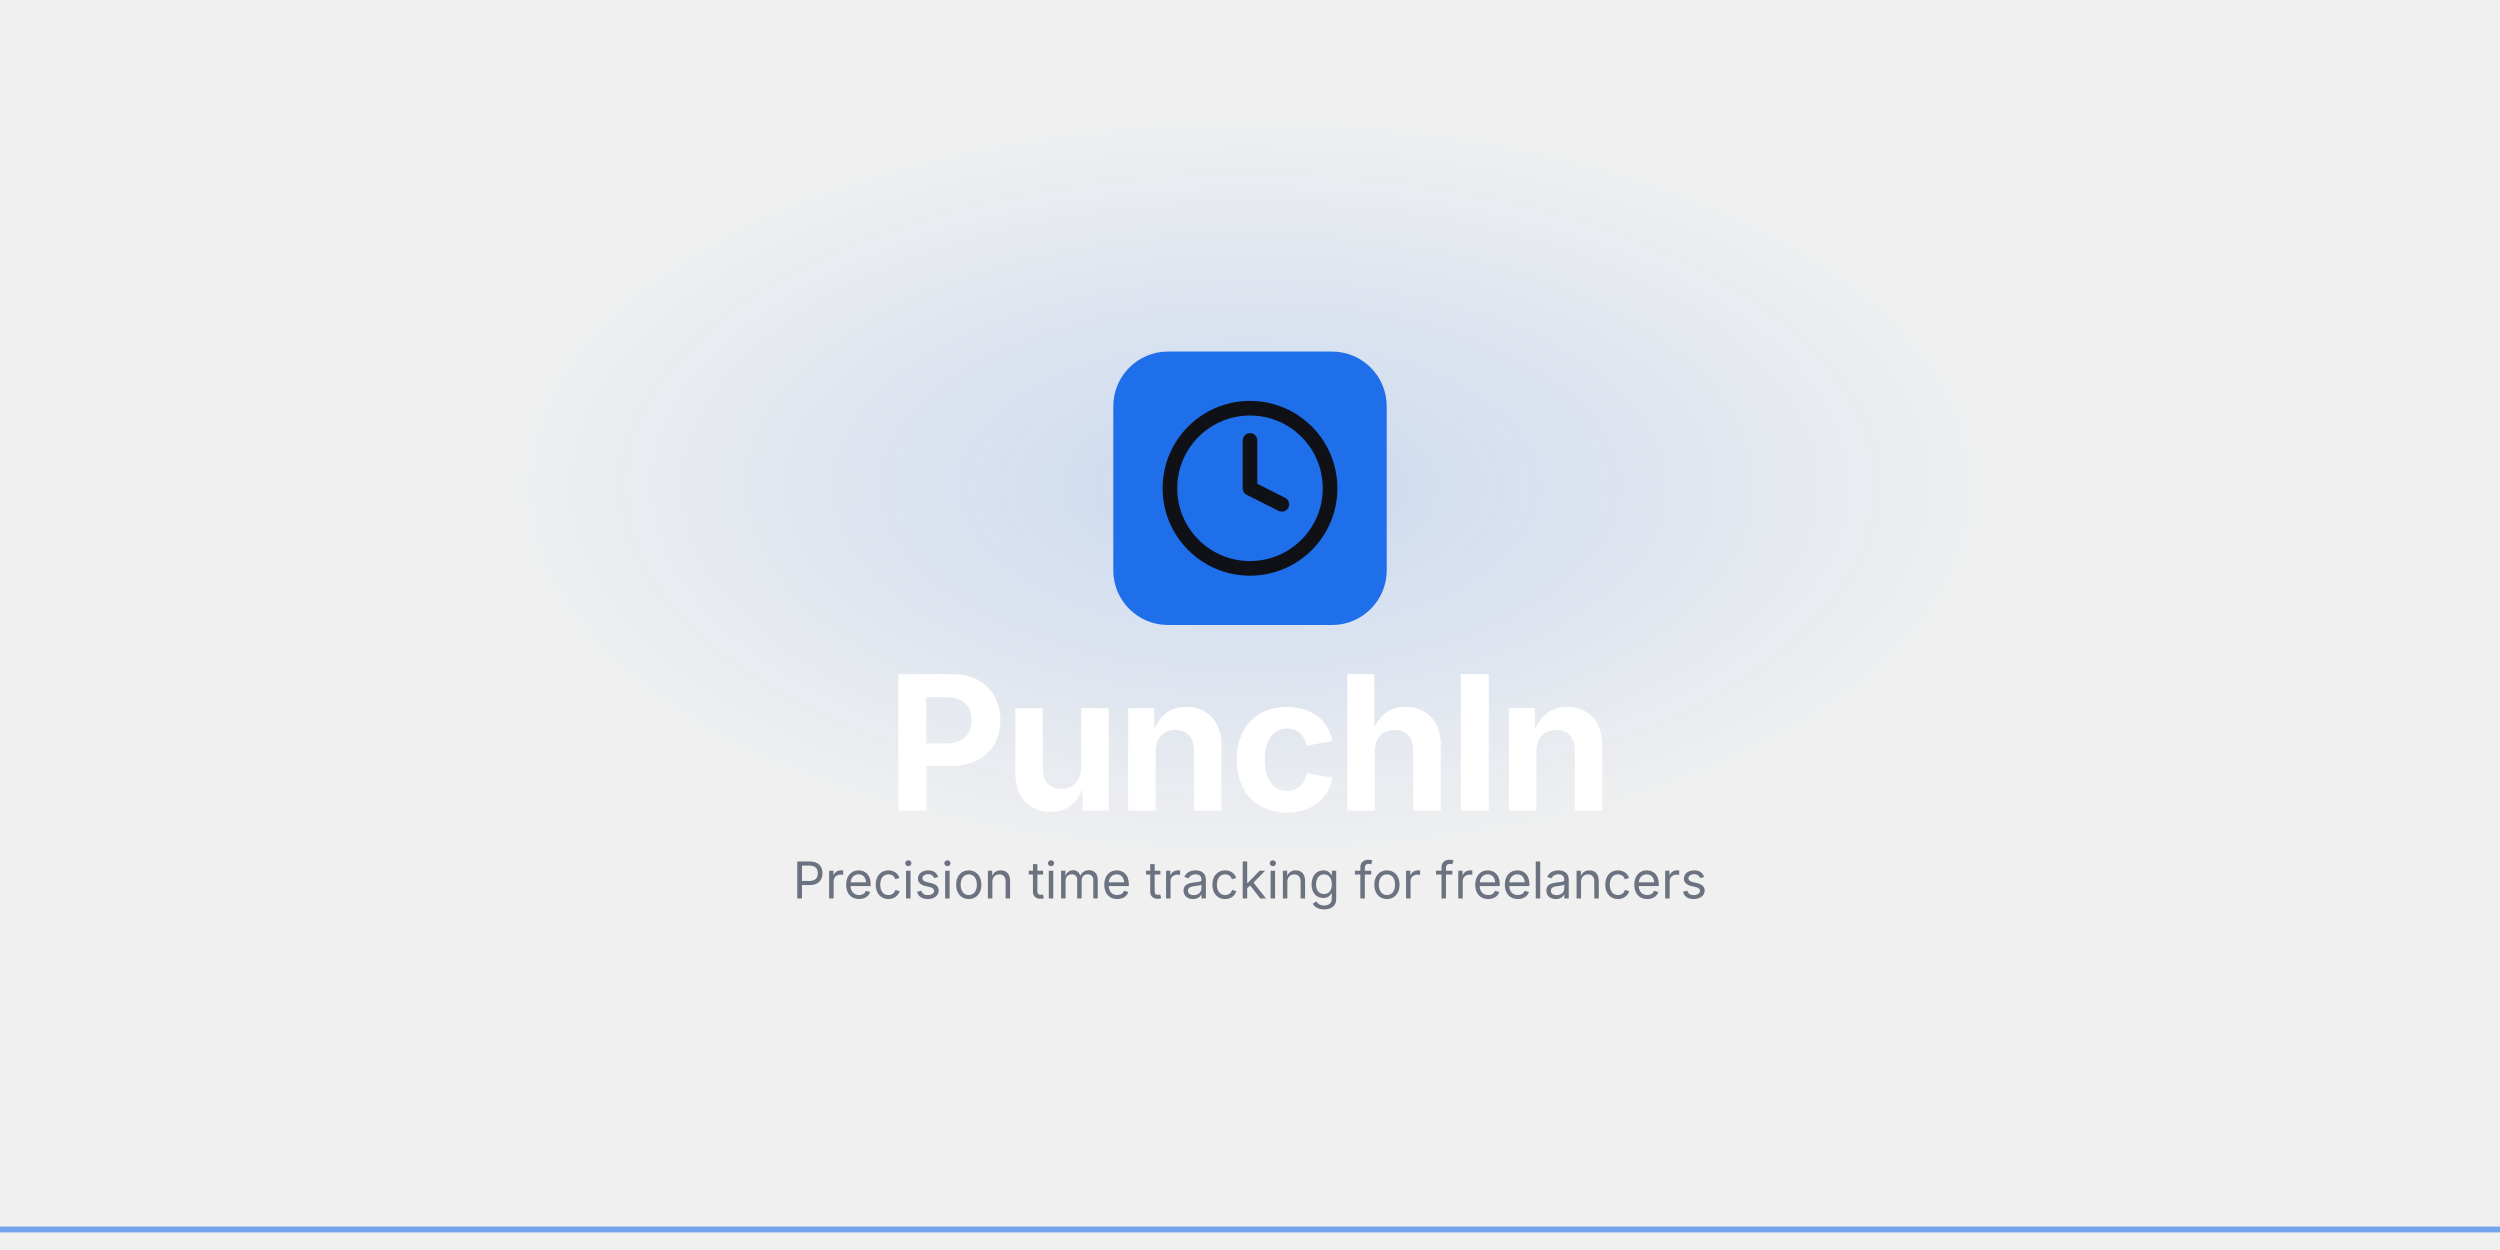
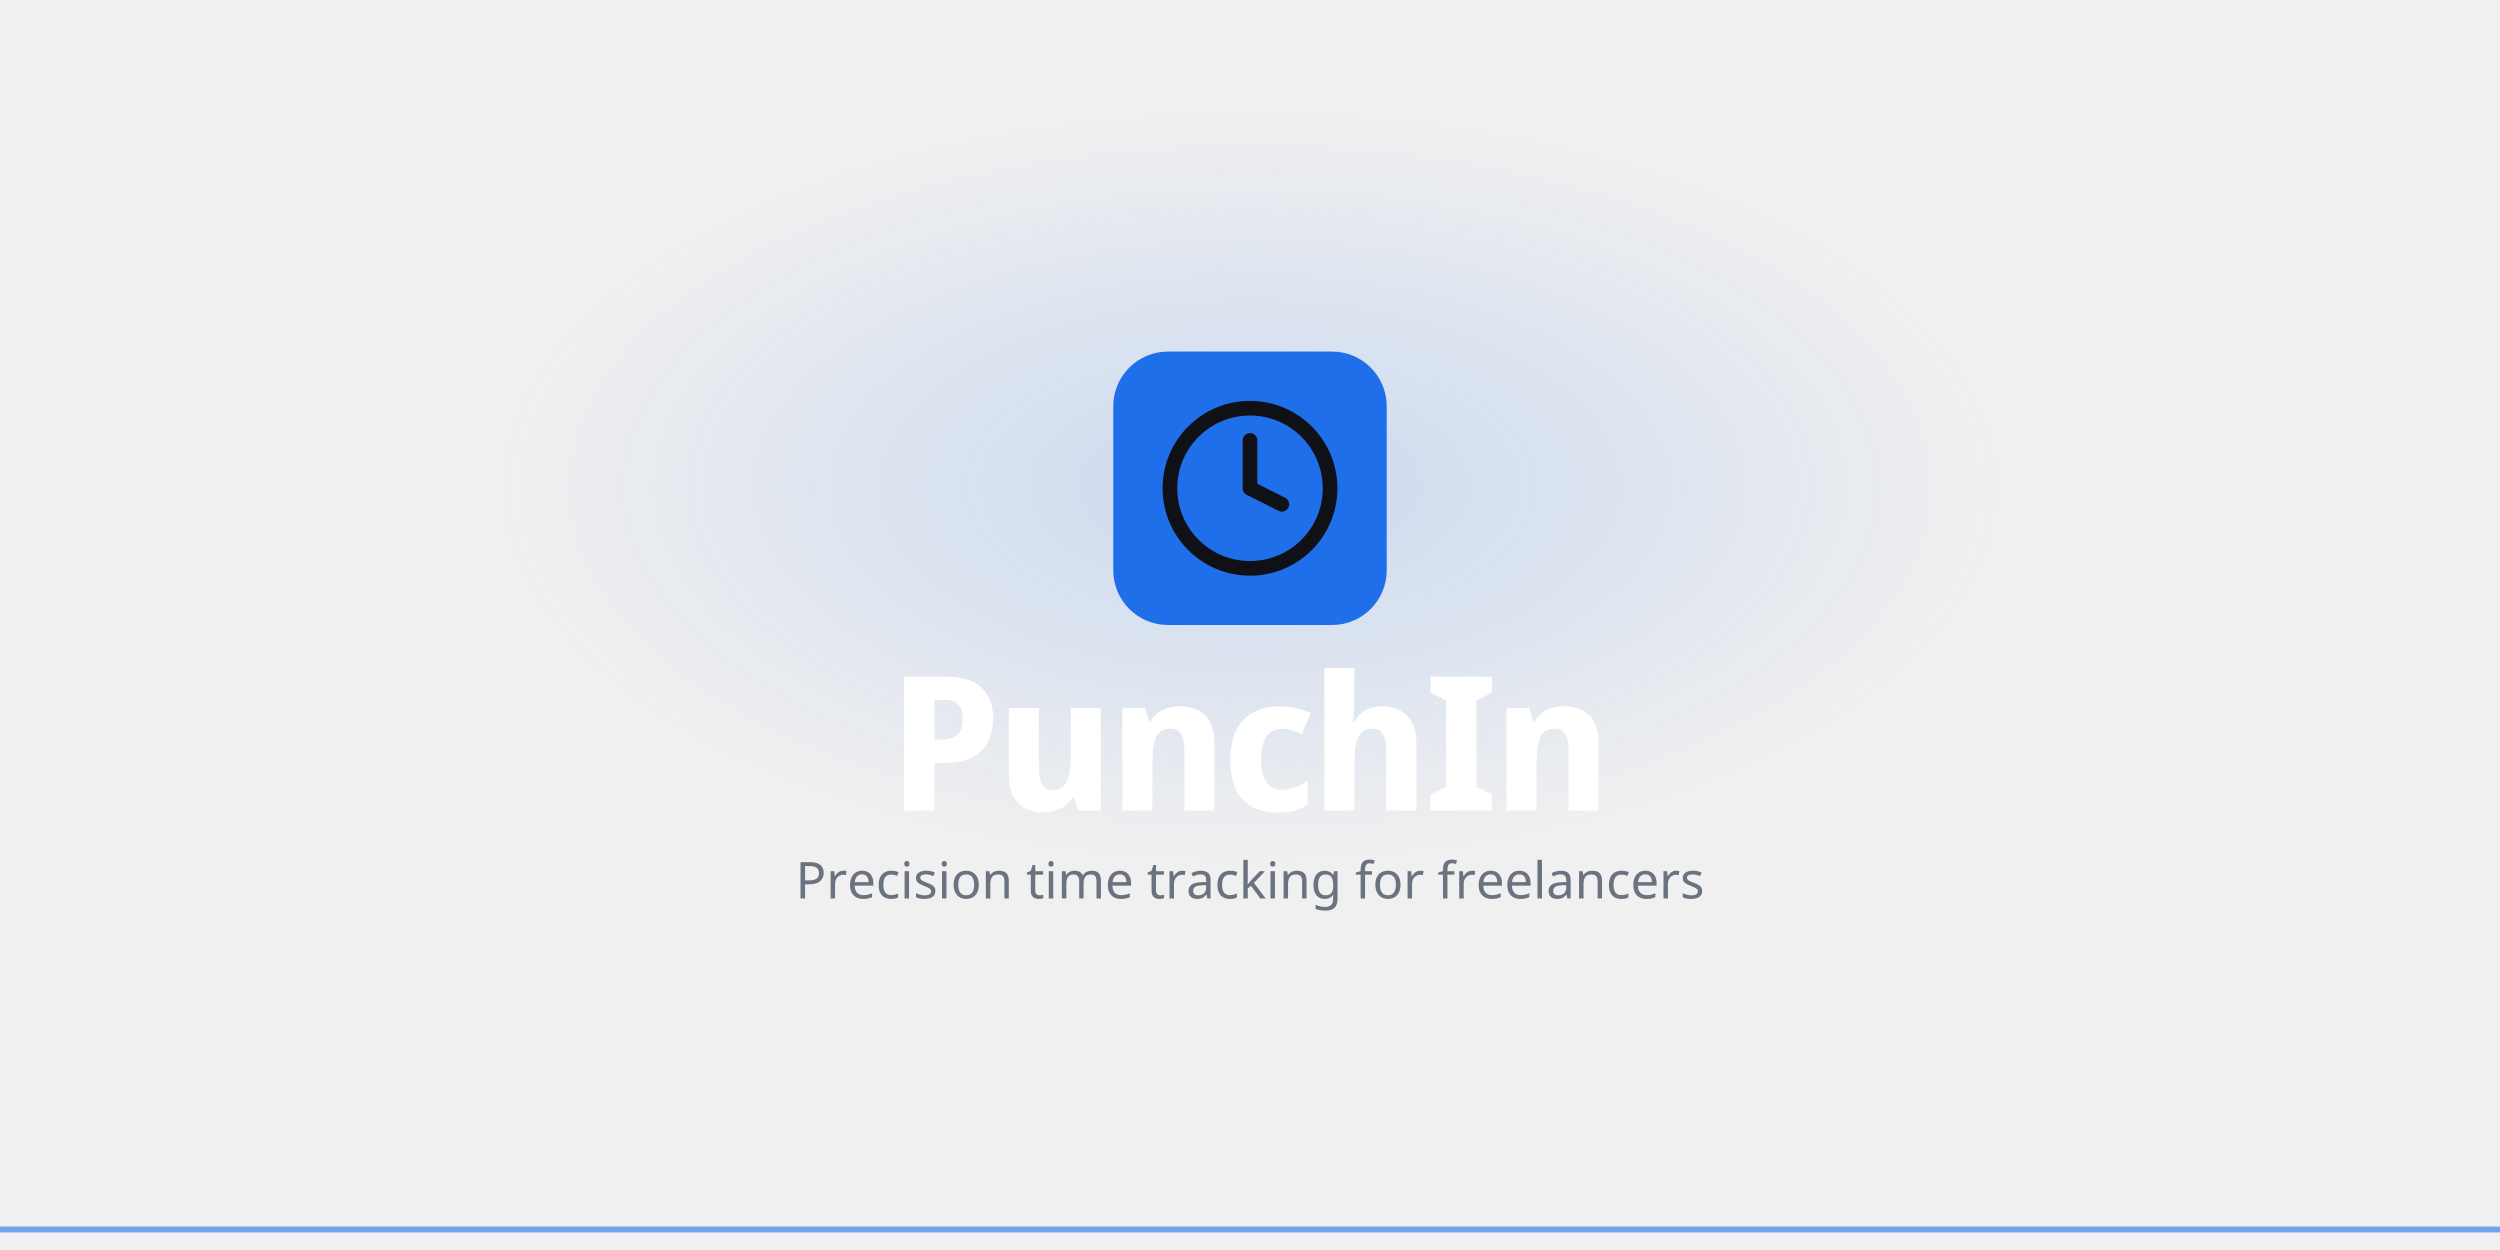
<svg xmlns="http://www.w3.org/2000/svg" viewBox="0 0 1280 640" width="1280" height="640">
  <defs>
    <radialGradient id="glow" cx="50%" cy="39%" r="30%">
      <stop offset="0%" stop-color="#1f6feb" stop-opacity="0.18" />
      <stop offset="100%" stop-color="#1f6feb" stop-opacity="0" />
    </radialGradient>
  </defs>
  <rect width="1280" height="640" fill="url(#glow)" />
  <rect x="570" y="180" width="140" height="140" rx="28" fill="#1f6feb" />
  <circle cx="640" cy="250" r="41" fill="none" stroke="#0F1117" stroke-width="7.5" stroke-linecap="round" stroke-linejoin="round" />
  <polyline points="640,225.5 640,250 656.3,258.2" fill="none" stroke="#0F1117" stroke-width="7.5" stroke-linecap="round" stroke-linejoin="round" />
-   <text x="640" y="415" font-family="system-ui,-apple-system,'Segoe UI',sans-serif" font-weight="700" font-size="96" fill="#FFFFFF" text-anchor="middle" letter-spacing="-2">PunchIn</text>
-   <text x="640" y="460" font-family="system-ui,-apple-system,'Segoe UI',sans-serif" font-weight="400" font-size="26" fill="#6B7280" text-anchor="middle">Precision time tracking for freelancers</text>
+   <g fill="#FFFFFF">
+     <g transform="translate(455.30,415) scale(0.096,-0.096)">
+       <path transform="translate(0.00,0)" d="M302 714Q431 714 492.5 654.5Q554 595 554 491Q554 429 530.0 374.5Q506 320 450.0 287.0Q394 254 297 254H241V0H79V714ZM297 590H241V378H282Q314 378 339.0 389.0Q364 400 378.0 424.0Q392 448 392 486Q392 539 368.5 564.5Q345 590 297 590Z" />
+       <path transform="translate(572.17,0)" d="M556 546V0H435L414 70H405Q389 42 364.0 24.5Q339 7 309.5 -1.5Q280 -10 248 -10Q195 -10 154.0 11.0Q113 32 89.5 76.0Q66 120 66 190V546H226V227Q226 169 243.0 139.0Q260 109 298 109Q337 109 358.0 130.0Q379 151 387.5 191.0Q396 231 396 289V546Z" />
+       <path transform="translate(1175.33,0)" d="M376 556Q458 556 508.5 508.5Q559 461 559 356V0H399V319Q399 378 381.5 407.5Q364 437 326 437Q268 437 248.0 390.5Q228 344 228 257V0H68V546H189L211 476H218Q235 504 258.5 521.5Q282 539 312.0 547.5Q342 556 376 556Z" />
+       <path transform="translate(1778.50,0)" d="M291 -10Q213 -10 157.0 19.5Q101 49 71.0 111.0Q41 173 41 270Q41 370 74.5 433.0Q108 496 167.5 526.0Q227 556 304 556Q354 556 397.0 545.0Q440 534 469 519L422 407Q392 420 367.5 428.0Q343 436 314 436Q279 436 254.5 417.5Q230 399 217.0 362.5Q204 326 204 271Q204 217 217.5 181.5Q231 146 255.5 128.5Q280 111 314 111Q352 111 386.5 123.5Q421 136 452 158V31Q419 9 381.5 -0.5Q344 -10 291 -10Z" />
+       <path transform="translate(2252.67,0)" d="M228 605Q228 565 225.5 528.0Q223 491 221 476H229Q246 504 267.5 521.5Q289 539 316.0 547.5Q343 556 374 556Q428 556 469.5 535.0Q511 514 535.0 470.147Q559 426.294 559 355.925V0H398V319Q398 378.457 380.327 407.729Q362.655 437 326 437Q289.025 437 267.513 416.0Q246 395 237.0 354.98Q228 314.96 228 257V0H68V760H228Z" />
+       <path transform="translate(2855.83,0)" d="M358 0H31V86L114 126V588L31 628V714H358V628L276 588V126L358 86Z" />
+       <path transform="translate(3224.00,0)" d="M376 556Q458 556 508.5 508.5Q559 461 559 356V0H399V319Q399 378 381.5 407.5Q364 437 326 437Q268 437 248.0 390.5Q228 344 228 257V0H68V546H189L211 476H218Q235 504 258.5 521.5Q282 539 312.0 547.5Q342 556 376 556Z" />
+     </g>
+   </g>
+   <g fill="#6B7280">
+     <g transform="translate(407.33,460) scale(0.026,-0.026)">
+       <path transform="translate(0.00,0)" d="M286 714Q426 714 490.0 659.0Q554 604 554 504Q554 460 539.5 419.5Q525 379 492.0 347.0Q459 315 404.0 296.5Q349 278 269 278H187V0H97V714ZM278 637H187V355H259Q327 355 372.0 369.5Q417 384 439.0 416.0Q461 448 461 500Q461 569 417.0 603.0Q373 637 278 637Z" />
+       <path transform="translate(605.00,0)" d="M335 546Q350 546 367.5 544.5Q385 543 398 540L387 459Q374 462 358.5 464.0Q343 466 329 466Q298 466 270.0 453.0Q242 440 220.0 416.5Q198 393 185.5 360.0Q173 327 173 286V0H85V536H157L167 438H171Q188 468 212.0 492.5Q236 517 267.0 531.5Q298 546 335 546Z" />
+       <path transform="translate(1018.00,0)" d="M292 546Q361 546 410.5 516.0Q460 486 486.5 431.5Q513 377 513 304V251H146Q148 160 192.5 112.5Q237 65 317 65Q368 65 407.5 74.5Q447 84 489 102V25Q448 7 408.0 -1.5Q368 -10 313 -10Q237 -10 178.5 21.0Q120 52 87.5 113.5Q55 175 55 264Q55 352 84.5 415.0Q114 478 167.5 512.0Q221 546 292 546ZM291 474Q228 474 191.5 433.5Q155 393 148 321H421Q421 367 407.0 401.0Q393 435 364.5 454.5Q336 474 291 474Z" />
+       <path transform="translate(1582.00,0)" d="M300 -10Q229 -10 173.5 19.0Q118 48 86.5 109.0Q55 170 55 265Q55 364 88.0 426.0Q121 488 177.5 517.0Q234 546 306 546Q347 546 385.0 537.5Q423 529 447 517L420 444Q396 453 364.0 461.0Q332 469 304 469Q250 469 215.0 446.0Q180 423 163.0 378.0Q146 333 146 266Q146 202 163.0 157.0Q180 112 214.0 89.0Q248 66 299 66Q343 66 376.5 75.0Q410 84 438 97V19Q411 5 378.5 -2.5Q346 -10 300 -10Z" />
+       <path transform="translate(2062.00,0)" d="M173 536V0H85V536ZM130 737Q150 737 165.5 723.5Q181 710 181 681Q181 653 165.5 639.0Q150 625 130 625Q108 625 93.0 639.0Q78 653 78 681Q78 710 93.0 723.5Q108 737 130 737Z" />
+       <path transform="translate(2320.00,0)" d="M434 148Q434 96 408.0 61.0Q382 26 334.0 8.0Q286 -10 220 -10Q164 -10 123.5 -1.0Q83 8 52 24V104Q84 88 129.5 74.5Q175 61 222 61Q289 61 319.0 82.5Q349 104 349 140Q349 160 338.0 176.0Q327 192 298.5 208.0Q270 224 217 244Q165 264 128.0 284.0Q91 304 71.0 332.0Q51 360 51 404Q51 472 106.5 509.0Q162 546 252 546Q301 546 343.5 536.5Q386 527 423 510L393 440Q359 454 322.0 464.0Q285 474 246 474Q192 474 163.5 456.5Q135 439 135 409Q135 387 148.0 371.5Q161 356 191.5 341.5Q222 327 273 307Q324 288 360.0 268.0Q396 248 415.0 219.5Q434 191 434 148Z" />
+       <path transform="translate(2799.00,0)" d="M173 536V0H85V536ZM130 737Q150 737 165.5 723.5Q181 710 181 681Q181 653 165.5 639.0Q150 625 130 625Q108 625 93.0 639.0Q78 653 78 681Q78 710 93.0 723.5Q108 737 130 737Z" />
+       <path transform="translate(3057.00,0)" d="M551 269Q551 202 533.5 150.5Q516 99 483.5 63.0Q451 27 404.5 8.5Q358 -10 301 -10Q248 -10 203.0 8.5Q158 27 125.0 63.0Q92 99 73.5 150.5Q55 202 55 269Q55 358 85.0 419.5Q115 481 171.0 513.5Q227 546 304 546Q377 546 432.5 513.5Q488 481 519.5 419.5Q551 358 551 269ZM146 269Q146 206 162.5 159.5Q179 113 214.0 88.0Q249 63 303 63Q357 63 392.0 88.0Q427 113 443.5 159.5Q460 206 460 269Q460 333 443.0 378.0Q426 423 391.5 447.5Q357 472 302 472Q220 472 183.0 418.0Q146 364 146 269Z" />
+       <path transform="translate(3662.00,0)" d="M343 546Q439 546 488.0 499.5Q537 453 537 349V0H450V343Q450 408 421.0 440.0Q392 472 330 472Q241 472 207.0 422.0Q173 372 173 278V0H85V536H156L169 463H174Q192 491 218.5 509.5Q245 528 277.0 537.0Q309 546 343 546Z" />
+       <path transform="translate(4540.00,0)" d="M264 62Q284 62 305.0 65.5Q326 69 339 73V6Q325 -1 299.0 -5.5Q273 -10 249 -10Q207 -10 171.5 4.5Q136 19 114.0 55.0Q92 91 92 156V468H16V510L93 545L128 659H180V536H335V468H180V158Q180 109 203.5 85.5Q227 62 264 62Z" />
+       <path transform="translate(4901.00,0)" d="M173 536V0H85V536ZM130 737Q150 737 165.5 723.5Q181 710 181 681Q181 653 165.5 639.0Q150 625 130 625Q108 625 93.0 639.0Q78 653 78 681Q78 710 93.0 723.5Q108 737 130 737Z" />
+       <path transform="translate(5159.00,0)" d="M673 546Q764 546 809.0 499.5Q854 453 854 349V0H767V345Q767 408 740.5 440.0Q714 472 658 472Q580 472 546.5 427.0Q513 382 513 296V0H426V345Q426 387 414.0 415.5Q402 444 378.0 458.0Q354 472 316 472Q262 472 231.0 449.5Q200 427 186.5 384.0Q173 341 173 278V0H85V536H156L169 463H174Q191 491 215.5 509.5Q240 528 270.0 537.0Q300 546 332 546Q394 546 435.5 524.0Q477 502 496 456H501Q528 502 574.5 524.0Q621 546 673 546Z" />
+       <path transform="translate(6094.00,0)" d="M292 546Q361 546 410.5 516.0Q460 486 486.5 431.5Q513 377 513 304V251H146Q148 160 192.5 112.5Q237 65 317 65Q368 65 407.5 74.5Q447 84 489 102V25Q448 7 408.0 -1.5Q368 -10 313 -10Q237 -10 178.5 21.0Q120 52 87.5 113.5Q55 175 55 264Q55 352 84.5 415.0Q114 478 167.5 512.0Q221 546 292 546ZM291 474Q228 474 191.5 433.5Q155 393 148 321H421Q421 367 407.0 401.0Q393 435 364.5 454.5Q336 474 291 474Z" />
+       <path transform="translate(6918.00,0)" d="M264 62Q284 62 305.0 65.5Q326 69 339 73V6Q325 -1 299.0 -5.5Q273 -10 249 -10Q207 -10 171.5 4.5Q136 19 114.0 55.0Q92 91 92 156V468H16V510L93 545L128 659H180V536H335V468H180V158Q180 109 203.5 85.5Q227 62 264 62Z" />
+       <path transform="translate(7279.00,0)" d="M335 546Q350 546 367.5 544.5Q385 543 398 540L387 459Q374 462 358.5 464.0Q343 466 329 466Q298 466 270.0 453.0Q242 440 220.0 416.5Q198 393 185.5 360.0Q173 327 173 286V0H85V536H157L167 438H171Q188 468 212.0 492.5Q236 517 267.0 531.5Q298 546 335 546Z" />
+       <path transform="translate(7692.00,0)" d="M288 545Q386 545 433.0 502.0Q480 459 480 365V0H416L399 76H395Q372 47 347.5 27.5Q323 8 291.5 -1.0Q260 -10 215 -10Q167 -10 128.5 7.0Q90 24 68.0 59.5Q46 95 46 149Q46 229 109.0 272.5Q172 316 303 320L394 323V355Q394 422 365.0 448.0Q336 474 283 474Q241 474 203.0 461.5Q165 449 132 433L105 499Q140 518 188.0 531.5Q236 545 288 545ZM314 259Q214 255 175.5 227.0Q137 199 137 148Q137 103 164.5 82.0Q192 61 235 61Q303 61 348.0 98.5Q393 136 393 214V262Z" />
+       <path transform="translate(8253.00,0)" d="M300 -10Q229 -10 173.5 19.0Q118 48 86.5 109.0Q55 170 55 265Q55 364 88.0 426.0Q121 488 177.5 517.0Q234 546 306 546Q347 546 385.0 537.5Q423 529 447 517L420 444Q396 453 364.0 461.0Q332 469 304 469Q250 469 215.0 446.0Q180 423 163.0 378.0Q146 333 146 266Q146 202 163.0 157.0Q180 112 214.0 89.0Q248 66 299 66Q343 66 376.5 75.0Q410 84 438 97V19Q411 5 378.5 -2.5Q346 -10 300 -10Z" />
+       <path transform="translate(8733.00,0)" d="M172 363Q172 347 170.5 321.0Q169 295 168 276H172Q178 284 190.0 299.0Q202 314 214.5 329.5Q227 345 236 355L407 536H510L293 307L525 0H419L233 250L172 197V0H85V760H172Z" />
+       <path transform="translate(9267.00,0)" d="M173 536V0H85V536ZM130 737Q150 737 165.5 723.5Q181 710 181 681Q181 653 165.5 639.0Q150 625 130 625Q108 625 93.0 639.0Q78 653 78 681Q78 710 93.0 723.5Q108 737 130 737Z" />
+       <path transform="translate(9525.00,0)" d="M343 546Q439 546 488.0 499.5Q537 453 537 349V0H450V343Q450 408 421.0 440.0Q392 472 330 472Q241 472 207.0 422.0Q173 372 173 278V0H85V536H156L169 463H174Q192 491 218.5 509.5Q245 528 277.0 537.0Q309 546 343 546Z" />
+       <path transform="translate(10143.00,0)" d="M275 546Q328 546 370.5 526.0Q413 506 443 465H448L460 536H530V-9Q530 -85 504.0 -136.5Q478 -188 425.0 -214.0Q372 -240 290 -240Q232 -240 183.5 -231.5Q135 -223 97 -206V-125Q135 -145 186.0 -156.0Q237 -167 295 -167Q364 -167 403.5 -126.5Q443 -86 443 -16V5Q443 17 444.0 39.5Q445 62 446 71H442Q414 30 372.5 10.0Q331 -10 276 -10Q172 -10 113.5 63.0Q55 136 55 267Q55 395 113.5 470.5Q172 546 275 546ZM287 472Q242 472 210.5 448.0Q179 424 162.5 378.0Q146 332 146 266Q146 167 182.5 114.5Q219 62 289 62Q330 62 359.0 72.5Q388 83 407.0 105.5Q426 128 435.0 163.0Q444 198 444 246V267Q444 340 427.5 385.0Q411 430 376.0 451.0Q341 472 287 472Z" />
+       <path transform="translate(11018.00,0)" d="M332 468H197V0H109V468H15V509L109 539V570Q109 639 129.5 682.0Q150 725 189.0 745.0Q228 765 283 765Q315 765 341.5 759.5Q368 754 387 747L364 678Q348 683 327.0 688.0Q306 693 284 693Q240 693 218.5 663.5Q197 634 197 571V536H332Z" />
+       <path transform="translate(11362.00,0)" d="M551 269Q551 202 533.5 150.5Q516 99 483.5 63.0Q451 27 404.5 8.5Q358 -10 301 -10Q248 -10 203.0 8.5Q158 27 125.0 63.0Q92 99 73.5 150.5Q55 202 55 269Q55 358 85.0 419.5Q115 481 171.0 513.5Q227 546 304 546Q377 546 432.5 513.5Q488 481 519.5 419.5Q551 358 551 269ZM146 269Q146 206 162.5 159.5Q179 113 214.0 88.0Q249 63 303 63Q357 63 392.0 88.0Q427 113 443.5 159.5Q460 206 460 269Q460 333 443.0 378.0Q426 423 391.5 447.5Q357 472 302 472Q220 472 183.0 418.0Q146 364 146 269Z" />
+       <path transform="translate(11967.00,0)" d="M335 546Q350 546 367.5 544.5Q385 543 398 540L387 459Q374 462 358.5 464.0Q343 466 329 466Q298 466 270.0 453.0Q242 440 220.0 416.5Q198 393 185.5 360.0Q173 327 173 286V0H85V536H157L167 438H171Q188 468 212.0 492.5Q236 517 267.0 531.5Q298 546 335 546Z" />
+       <path transform="translate(12640.00,0)" d="M332 468H197V0H109V468H15V509L109 539V570Q109 639 129.5 682.0Q150 725 189.0 745.0Q228 765 283 765Q315 765 341.5 759.5Q368 754 387 747L364 678Q348 683 327.0 688.0Q306 693 284 693Q240 693 218.5 663.5Q197 634 197 571V536H332Z" />
+       <path transform="translate(12984.00,0)" d="M335 546Q350 546 367.5 544.5Q385 543 398 540L387 459Q374 462 358.5 464.0Q343 466 329 466Q298 466 270.0 453.0Q242 440 220.0 416.5Q198 393 185.5 360.0Q173 327 173 286V0H85V536H157L167 438H171Q188 468 212.0 492.5Q236 517 267.0 531.5Q298 546 335 546Z" />
+       <path transform="translate(13397.00,0)" d="M292 546Q361 546 410.5 516.0Q460 486 486.5 431.5Q513 377 513 304V251H146Q148 160 192.5 112.5Q237 65 317 65Q368 65 407.5 74.5Q447 84 489 102V25Q448 7 408.0 -1.5Q368 -10 313 -10Q237 -10 178.5 21.0Q120 52 87.5 113.5Q55 175 55 264Q55 352 84.5 415.0Q114 478 167.5 512.0Q221 546 292 546ZM291 474Q228 474 191.5 433.5Q155 393 148 321H421Q421 367 407.0 401.0Q393 435 364.5 454.5Q336 474 291 474Z" />
+       <path transform="translate(13961.00,0)" d="M292 546Q361 546 410.5 516.0Q460 486 486.5 431.5Q513 377 513 304V251H146Q148 160 192.5 112.5Q237 65 317 65Q368 65 407.5 74.5Q447 84 489 102V25Q448 7 408.0 -1.5Q368 -10 313 -10Q237 -10 178.5 21.0Q120 52 87.5 113.5Q55 175 55 264Q55 352 84.5 415.0Q114 478 167.5 512.0Q221 546 292 546ZM291 474Q228 474 191.5 433.5Q155 393 148 321H421Q421 367 407.0 401.0Q393 435 364.5 454.5Q336 474 291 474Z" />
+       <path transform="translate(14525.00,0)" d="M173 0H85V760H173Z" />
+       <path transform="translate(14783.00,0)" d="M288 545Q386 545 433.0 502.0Q480 459 480 365V0H416L399 76H395Q372 47 347.5 27.5Q323 8 291.5 -1.0Q260 -10 215 -10Q167 -10 128.5 7.0Q90 24 68.0 59.5Q46 95 46 149Q46 229 109.0 272.5Q172 316 303 320L394 323V355Q394 422 365.0 448.0Q336 474 283 474Q241 474 203.0 461.5Q165 449 132 433L105 499Q140 518 188.0 531.5Q236 545 288 545ZM314 259Q214 255 175.5 227.0Q137 199 137 148Q137 103 164.5 82.0Q192 61 235 61Q303 61 348.0 98.5Q393 136 393 214V262Z" />
+       <path transform="translate(15344.00,0)" d="M343 546Q439 546 488.0 499.5Q537 453 537 349V0H450V343Q450 408 421.0 440.0Q392 472 330 472Q241 472 207.0 422.0Q173 372 173 278V0H85V536H156L169 463H174Q192 491 218.5 509.5Q245 528 277.0 537.0Q309 546 343 546Z" />
+       <path transform="translate(15962.00,0)" d="M300 -10Q229 -10 173.5 19.0Q118 48 86.5 109.0Q55 170 55 265Q55 364 88.0 426.0Q121 488 177.5 517.0Q234 546 306 546Q347 546 385.0 537.5Q423 529 447 517L420 444Q396 453 364.0 461.0Q332 469 304 469Q250 469 215.0 446.0Q180 423 163.0 378.0Q146 333 146 266Q146 202 163.0 157.0Q180 112 214.0 89.0Q248 66 299 66Q343 66 376.5 75.0Q410 84 438 97V19Q411 5 378.5 -2.5Q346 -10 300 -10Z" />
+       <path transform="translate(16442.00,0)" d="M292 546Q361 546 410.5 516.0Q460 486 486.5 431.5Q513 377 513 304V251H146Q148 160 192.5 112.5Q237 65 317 65Q368 65 407.5 74.5Q447 84 489 102V25Q448 7 408.0 -1.5Q368 -10 313 -10Q237 -10 178.5 21.0Q120 52 87.5 113.5Q55 175 55 264Q55 352 84.5 415.0Q114 478 167.5 512.0Q221 546 292 546ZM291 474Q228 474 191.5 433.5Q155 393 148 321H421Q421 367 407.0 401.0Q393 435 364.5 454.5Q336 474 291 474Z" />
+       <path transform="translate(17006.00,0)" d="M335 546Q350 546 367.5 544.5Q385 543 398 540L387 459Q374 462 358.5 464.0Q343 466 329 466Q298 466 270.0 453.0Q242 440 220.0 416.5Q198 393 185.5 360.0Q173 327 173 286V0H85V536H157L167 438H171Q188 468 212.0 492.5Q236 517 267.0 531.5Q298 546 335 546Z" />
+       <path transform="translate(17419.00,0)" d="M434 148Q434 96 408.0 61.0Q382 26 334.0 8.0Q286 -10 220 -10Q164 -10 123.5 -1.0Q83 8 52 24V104Q84 88 129.5 74.5Q175 61 222 61Q289 61 319.0 82.5Q349 104 349 140Q349 160 338.0 176.0Q327 192 298.5 208.0Q270 224 217 244Q165 264 128.0 284.0Q91 304 71.0 332.0Q51 360 51 404Q51 472 106.5 509.0Q162 546 252 546Q301 546 343.5 536.5Q386 527 423 510L393 440Q359 454 322.0 464.0Q285 474 246 474Q192 474 163.5 456.5Q135 439 135 409Q135 387 148.0 371.5Q161 356 191.5 341.5Q222 327 273 307Q324 288 360.0 268.0Q396 248 415.0 219.5Q434 191 434 148Z" />
+     </g>
+   </g>
  <rect x="0" y="628" width="1280" height="3" fill="#1f6feb" opacity="0.6" />
</svg>
